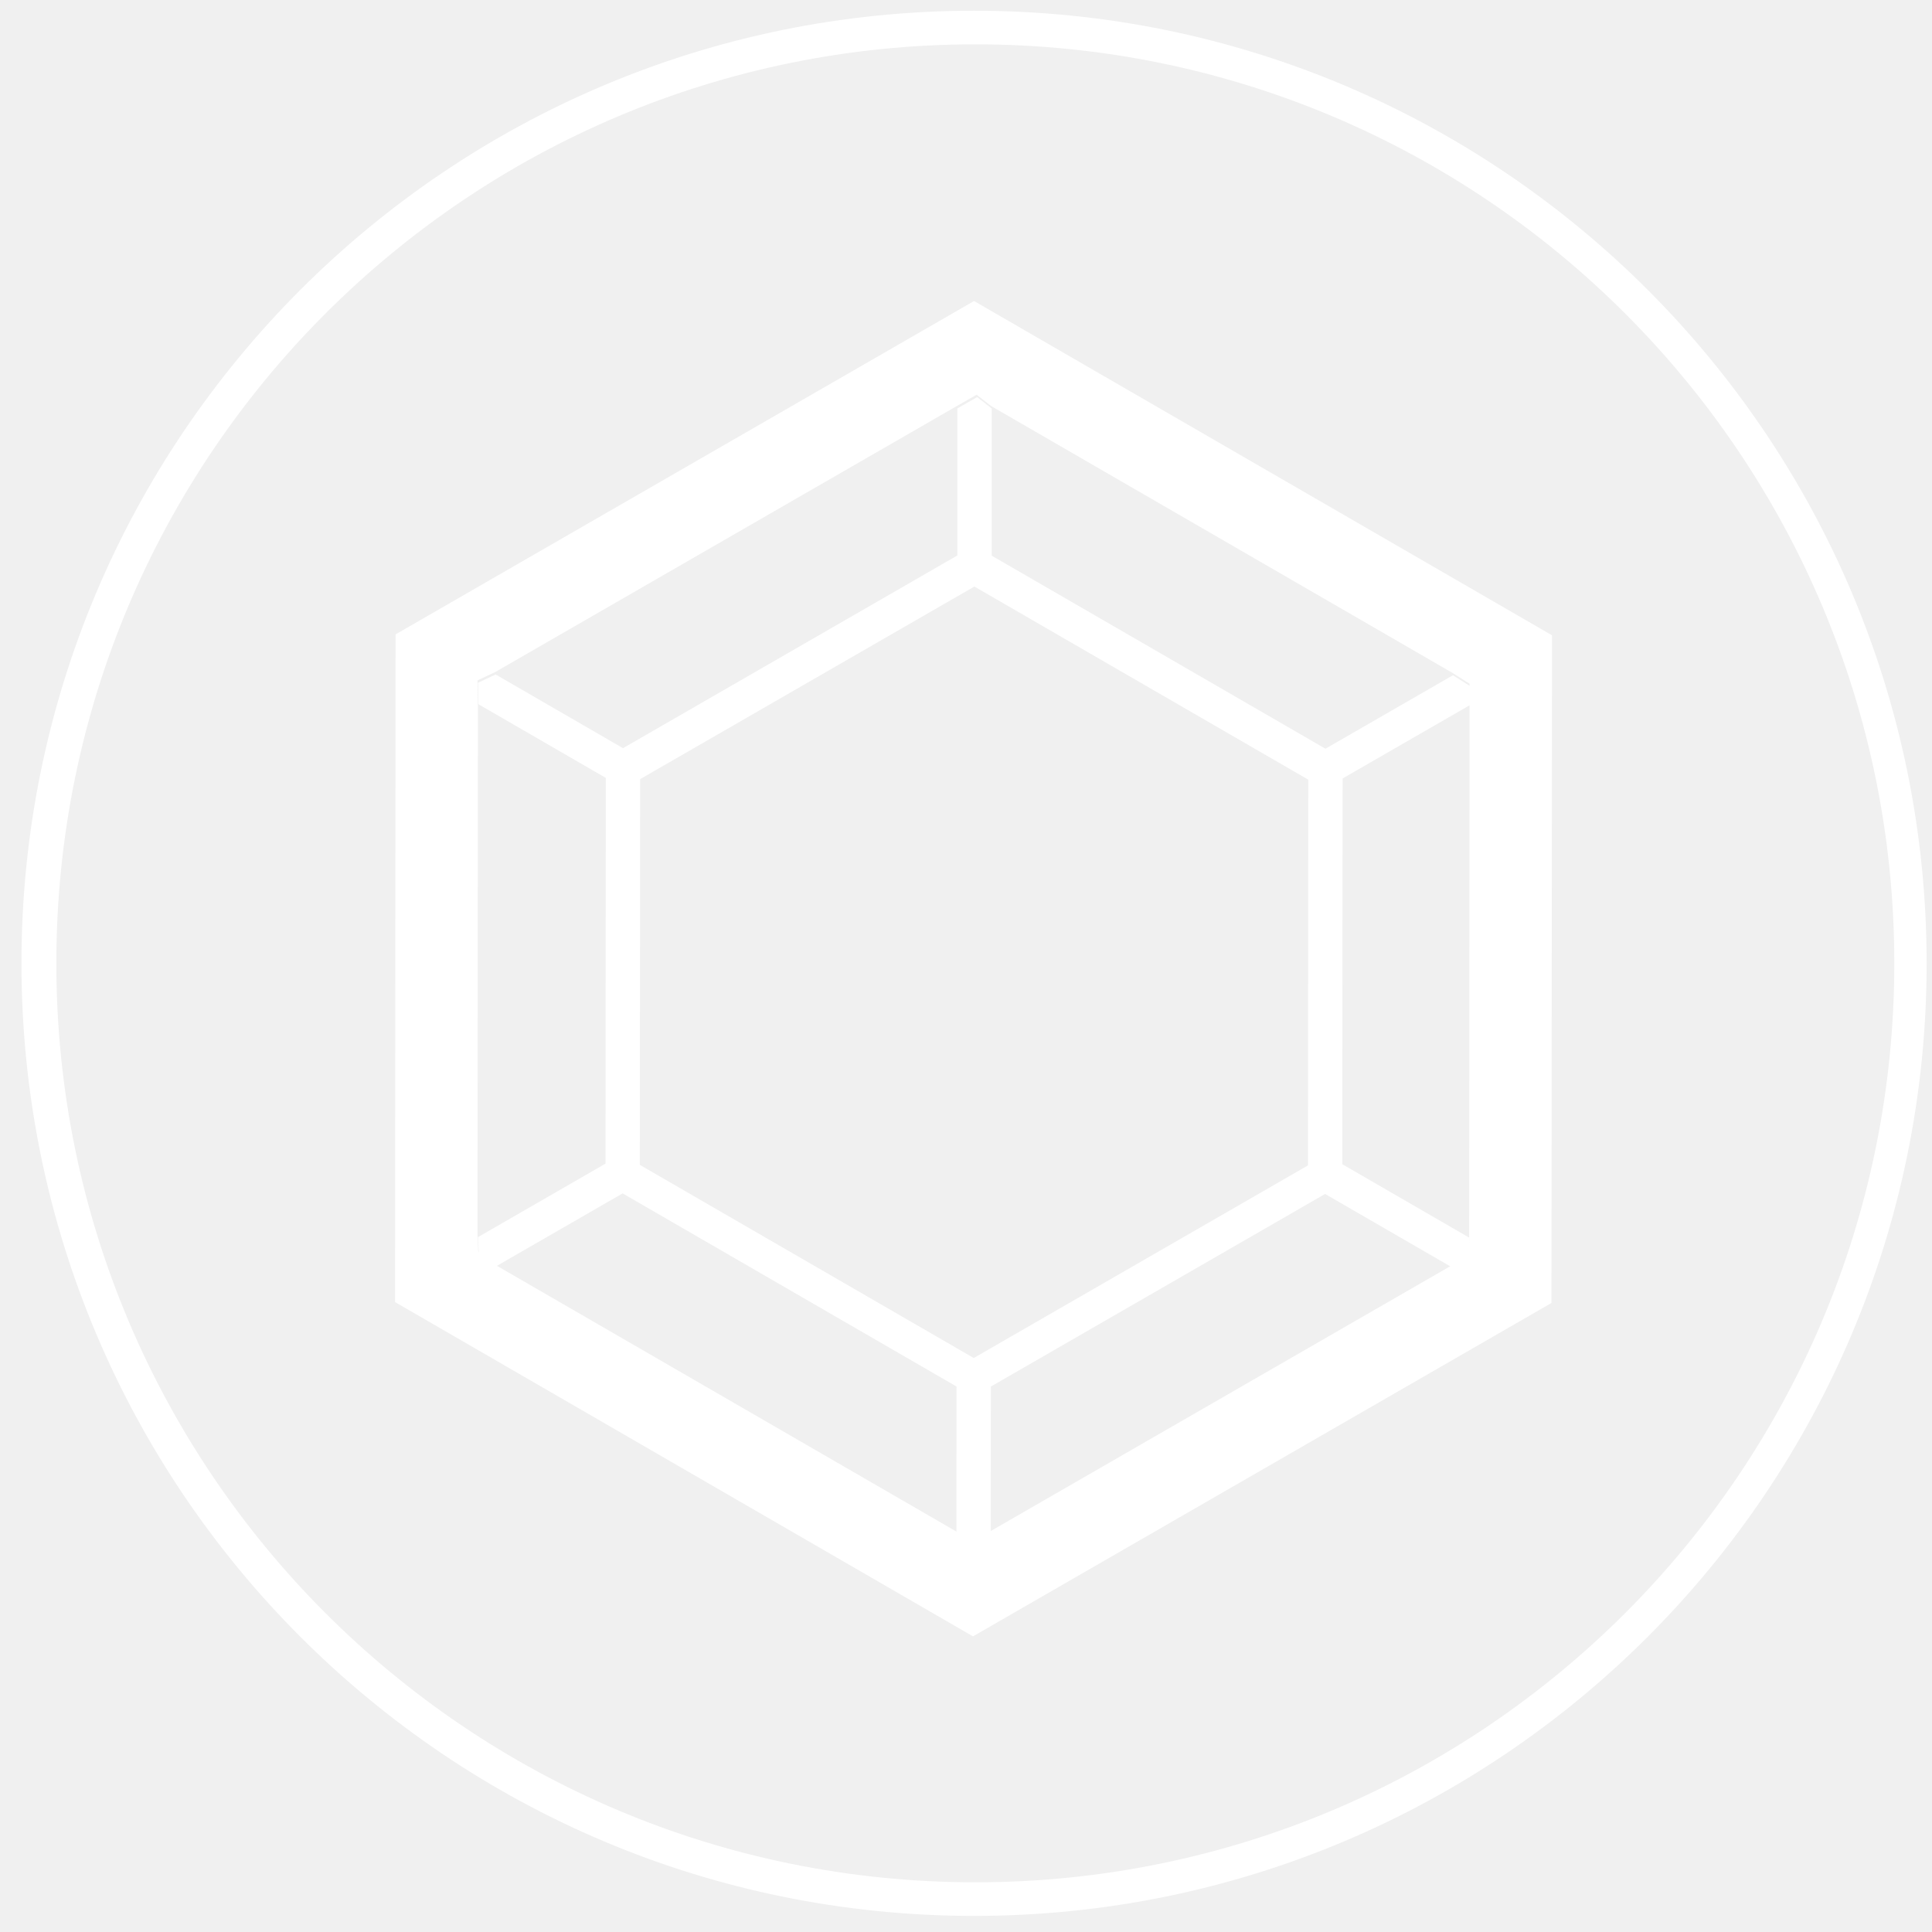
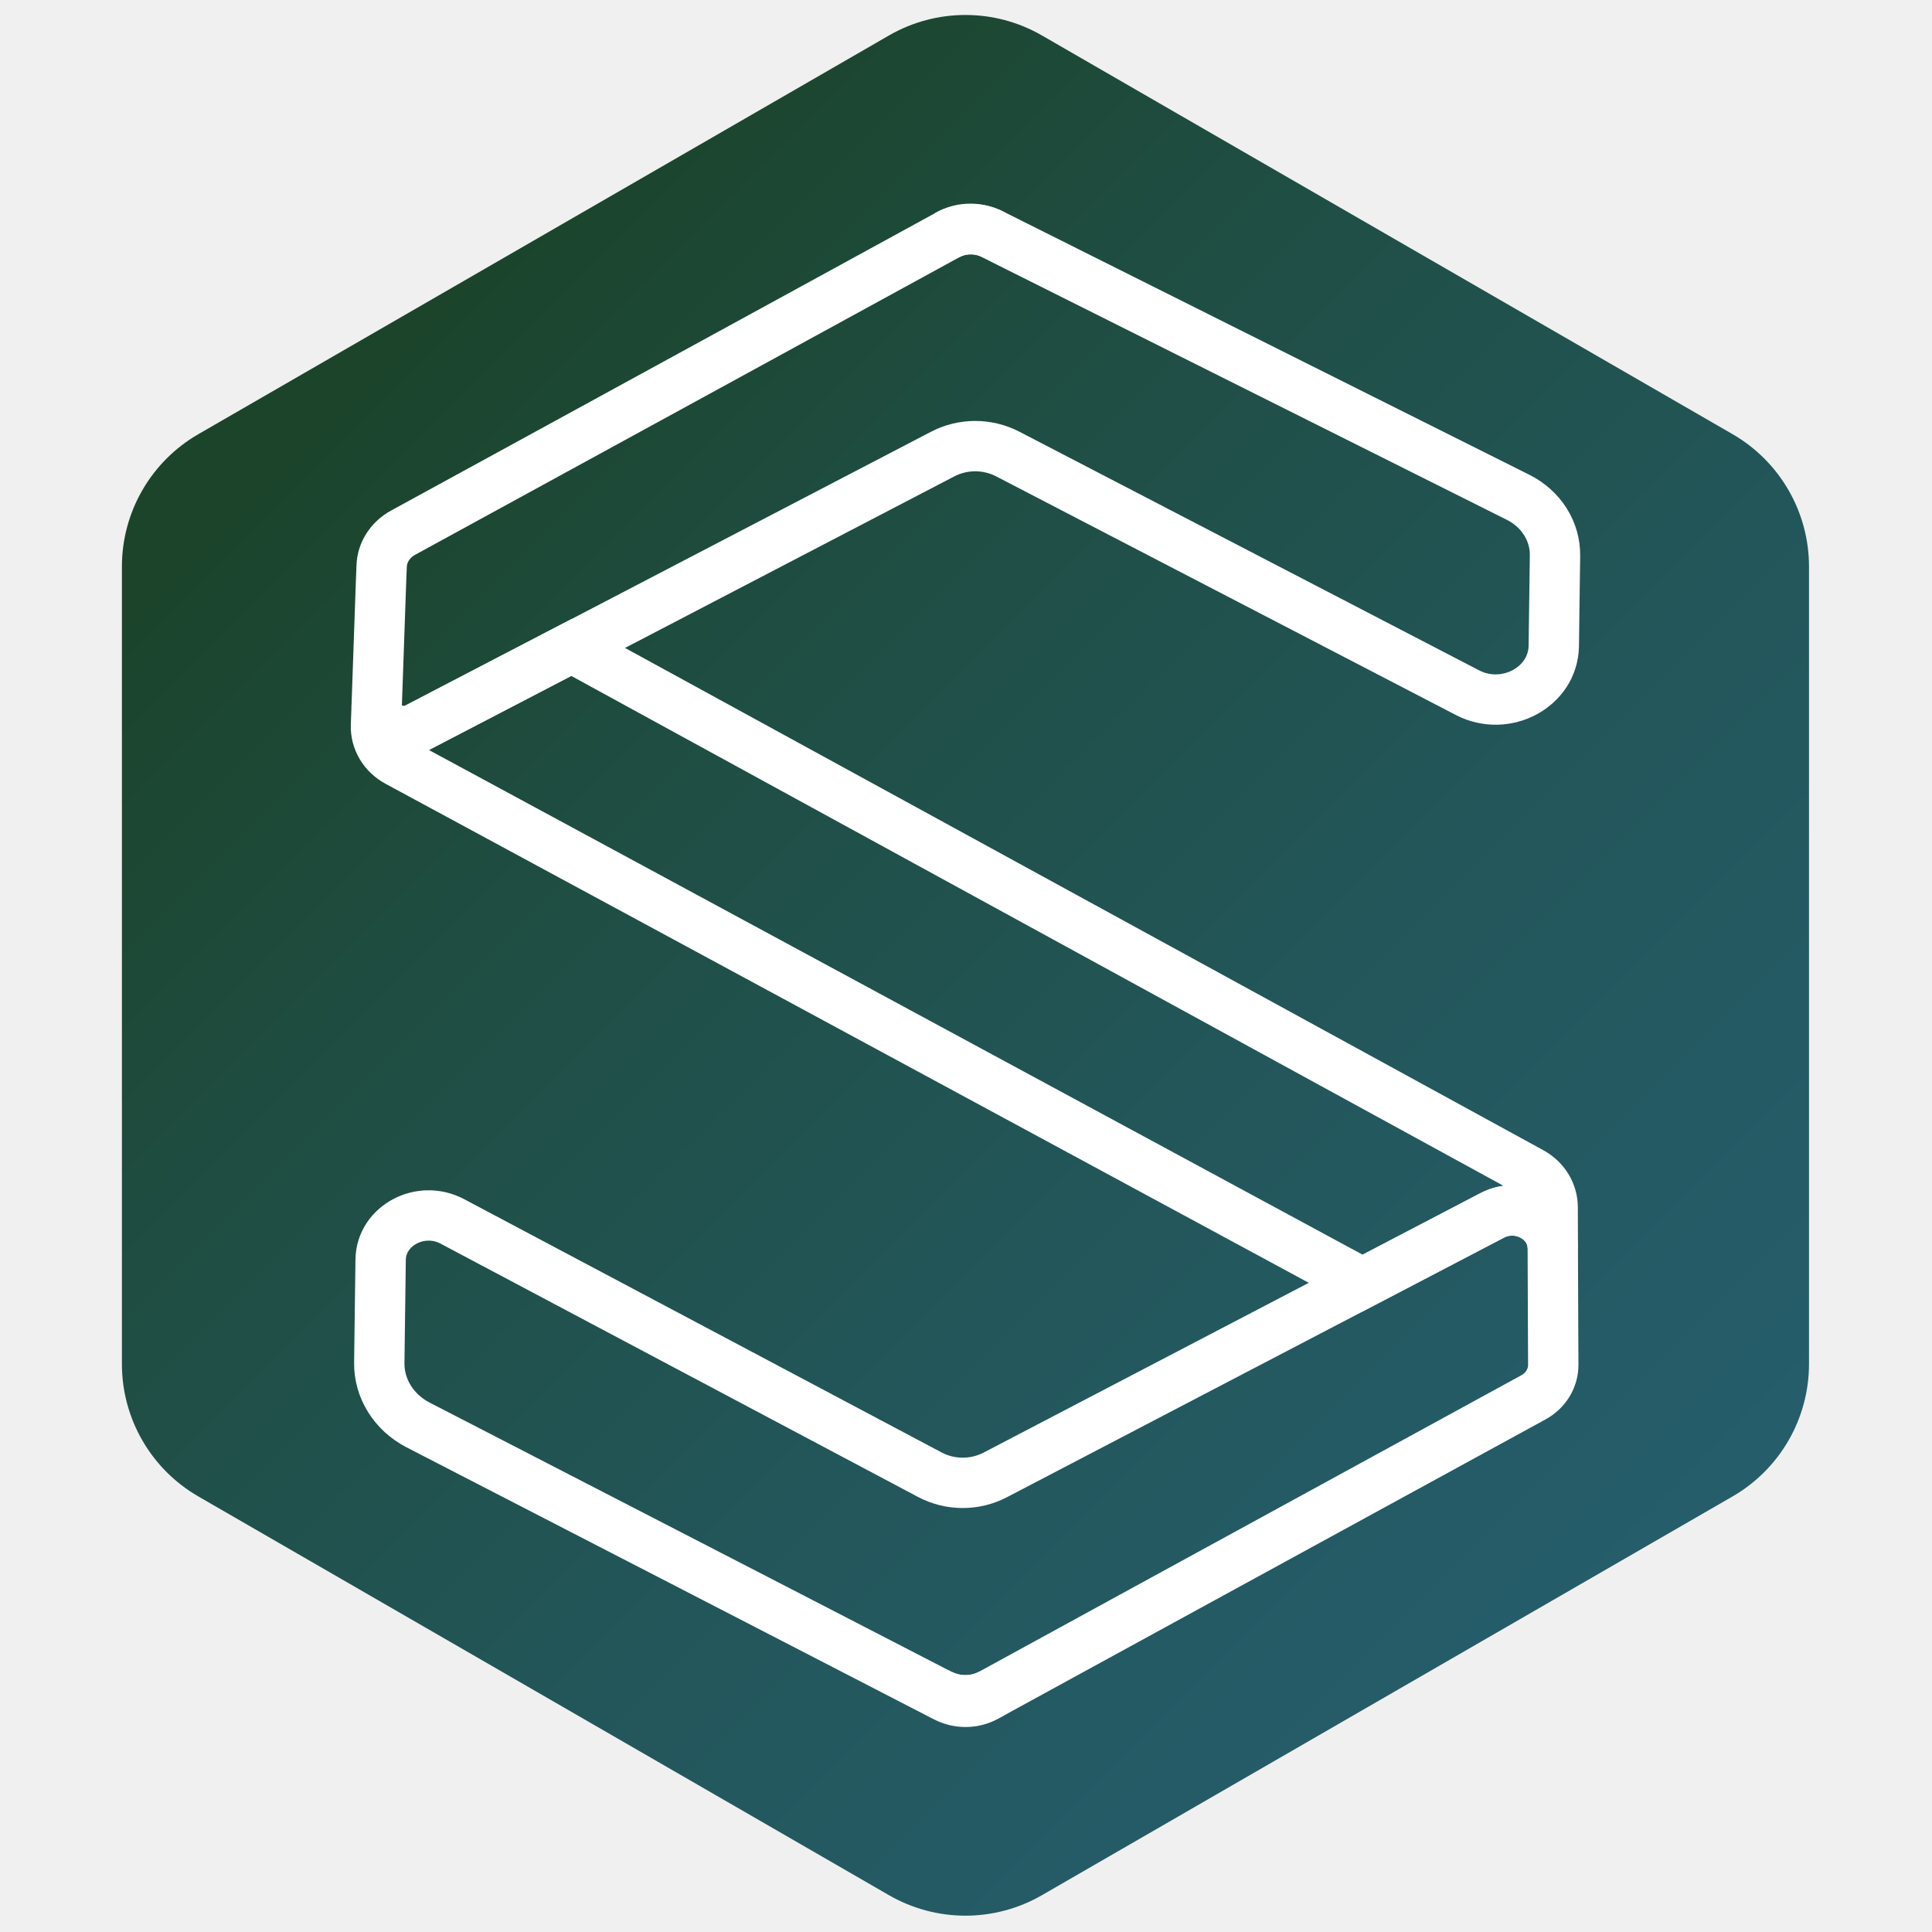
- <svg xmlns="http://www.w3.org/2000/svg" version="1.1" id="Layer_1" x="0px" y="0px" width="360px" height="360px" viewBox="0 0 360 360" enable-background="new 0 0 360 360" xml:space="preserve">
-   <circle display="none" fill="#44AF31" cx="182.403" cy="187.907" r="251.239" />
-   <g id="Layer_2">
-     <path fill="#FFFFFF" d="M181.5,2C83.469,2,4,81.47,4,179.5S83.469,357,181.5,357c98.031,0,177.5-79.47,177.5-177.5   S279.531,2,181.5,2z M181.738,350.739c-94.573,0-171.239-76.667-171.239-171.239c0-94.573,76.667-171.239,171.239-171.239   c94.572,0,171.238,76.667,171.238,171.239C352.977,274.072,276.311,350.739,181.738,350.739z" />
-     <path fill="#FFFFFF" d="M273.93,131.366v-3.516l-3.193-2.026l-23.758,13.69l-62.189-35.972V76.111l-2.707-2.114l-3.69,2.099v27.406   l-62.306,35.909l-23.734-13.729l-3.282,1.542l0.078,3.996l23.734,13.728l-0.056,71.878L89.07,230.518l0.15,3.185l3.044,2.356   l23.756-13.69l62.219,35.989l-0.021,27.416l2.79,1.578l3.605-1.572l0.023-27.418l62.277-35.889l23.732,13.727l3.283-1.819   l-0.076-3.718l-23.736-13.729l0.057-71.877L273.93,131.366z M243.721,217.157l-62.279,35.89l-62.218-35.988l0.057-71.879   l62.277-35.889l62.221,35.988v0.001l0.002,0.001L243.721,217.157z" />
+ <svg xmlns="http://www.w3.org/2000/svg" version="1.1" id="Layer_1" x="0px" y="0px" viewBox="0 0 600 600" style="enable-background:new 0 0 600 600;" xml:space="preserve">
+   <style type="text/css">
+ 	.st0{fill:none;stroke:#FFFFFF;stroke-width:15.636;stroke-miterlimit:10;}
+ 	.st1{fill:url(#SVGID_1_);}
+ 	.st2{fill:none;stroke:#FFFFFF;stroke-width:7.572;stroke-miterlimit:10;}
+ 	.st3{fill:url(#SVGID_2_);}
+ 	.st4{fill:#1B442B;}
+ 	.st5{fill:#265F70;}
+ </style>
+   <linearGradient id="SVGID_1_" gradientUnits="userSpaceOnUse" x1="115.862" y1="115.817" x2="620.438" y2="620.394">
+     <stop offset="0" style="stop-color:#1B442B" />
+     <stop offset="0.226" style="stop-color:#1F4E44" />
+     <stop offset="0.506" style="stop-color:#23575C" />
+     <stop offset="0.765" style="stop-color:#255D6B" />
+     <stop offset="0.98" style="stop-color:#265F70" />
+   </linearGradient>
+   <path class="st1" d="M538.06,134.83L323.58,11.01c-14.7-8.48-32.8-8.48-47.5,0L61.61,134.83c-14.7,8.48-23.75,24.16-23.75,41.13  l0,247.65c0,16.97,9.05,32.65,23.75,41.13l214.47,123.83c14.7,8.48,32.8,8.48,47.5,0l214.47-123.83  c14.7-8.48,23.75-24.16,23.75-41.13l0-247.65C561.81,159,552.75,143.32,538.06,134.83z" />
+   <g>
+     <path class="st0" d="M482.23,387.62c-0.04-8.96-10.37-14.56-18.75-10.21l-40.38,21.09l-299.6-161.94   c-4.32-2.32-6.89-6.64-6.74-11.28l0.23-6.03c0,5.92,6.85,9.74,12.44,6.82l48.07-25.02l298.03,163.01c4.1,2.25,6.62,6.32,6.66,10.78   L482.23,387.62z" />
+     <path class="st0" d="M307.89,525.98l-1.68,0.93c-3.83,2.11-8.57,2.14-12.48,0.14l-1.49-0.79   C297.14,528.73,303.11,528.62,307.89,525.98z" />
+     <path class="st0" d="M482.38,423.81c0.04,4.18-2.33,8.07-6.2,10.17L356.5,499.39l-48.61,26.59c-4.78,2.64-10.76,2.75-15.65,0.29   c-0.08,0-0.11-0.04-0.19-0.07l-56.91-29.37l-105.33-54.31c-7.5-3.89-12.13-11.28-12.02-19.31l0.42-32.01   c0.15-10.56,12.4-17.13,22.28-11.88l148.23,78.64c6.37,3.38,14,3.41,20.4,0.07l113.98-59.51l40.38-21.09   c8.38-4.35,18.72,1.25,18.75,10.21l0.11,27.84L482.38,423.81z" />
+     <path class="st0" d="M482.92,172.58l-0.38,28.05c-0.19,12.74-14.89,20.66-26.79,14.49L313,141.02c-6.36-3.3-13.94-3.3-20.3,0.02   l-115.2,60.02l-48.07,25.02c-5.59,2.93-12.44-0.89-12.44-6.82v-0.25l1.3-37.11l0.23-6c0.11-4.35,2.68-8.31,6.7-10.49l115.28-63.02   l53.7-29.37c3.79-2.07,8.38-2.39,12.44-0.96c0.27,0.11,0.54,0.21,0.8,0.32c0.27,0.11,0.54,0.25,0.8,0.39l43.06,21.55l120.18,60.13   C478.63,158.02,483.03,165.02,482.92,172.58z" />
+     <path class="st0" d="M306.63,72.05c-4.06-1.43-8.65-1.11-12.44,0.96l0.38-0.21C298.25,70.77,302.73,70.52,306.63,72.05z" />
+     <path class="st0" d="M308.24,72.77c-0.27-0.14-0.54-0.29-0.8-0.39c0.15,0.04,0.31,0.11,0.42,0.18L308.24,72.77z" />
  </g>
-   <path fill="#FFFFFF" d="M181.5,56.088L73.708,118.209L73.61,242.621l107.692,62.291l107.793-62.123l0.1-124.41L181.5,56.088z   M273.832,130.924l-0.076,99.298l0.076,3.717l-3.281,1.82l-86.032,49.58l-3.606,1.568l-2.79-1.574l-85.955-49.717l-3.043-2.355  l-0.15-3.188l0.078-99.296l-0.078-3.997l3.281-1.542l86.041-49.586l3.689-2.1l2.707,2.115l85.946,49.711l3.191,2.027v3.518H273.832  L273.832,130.924z" />
</svg>
